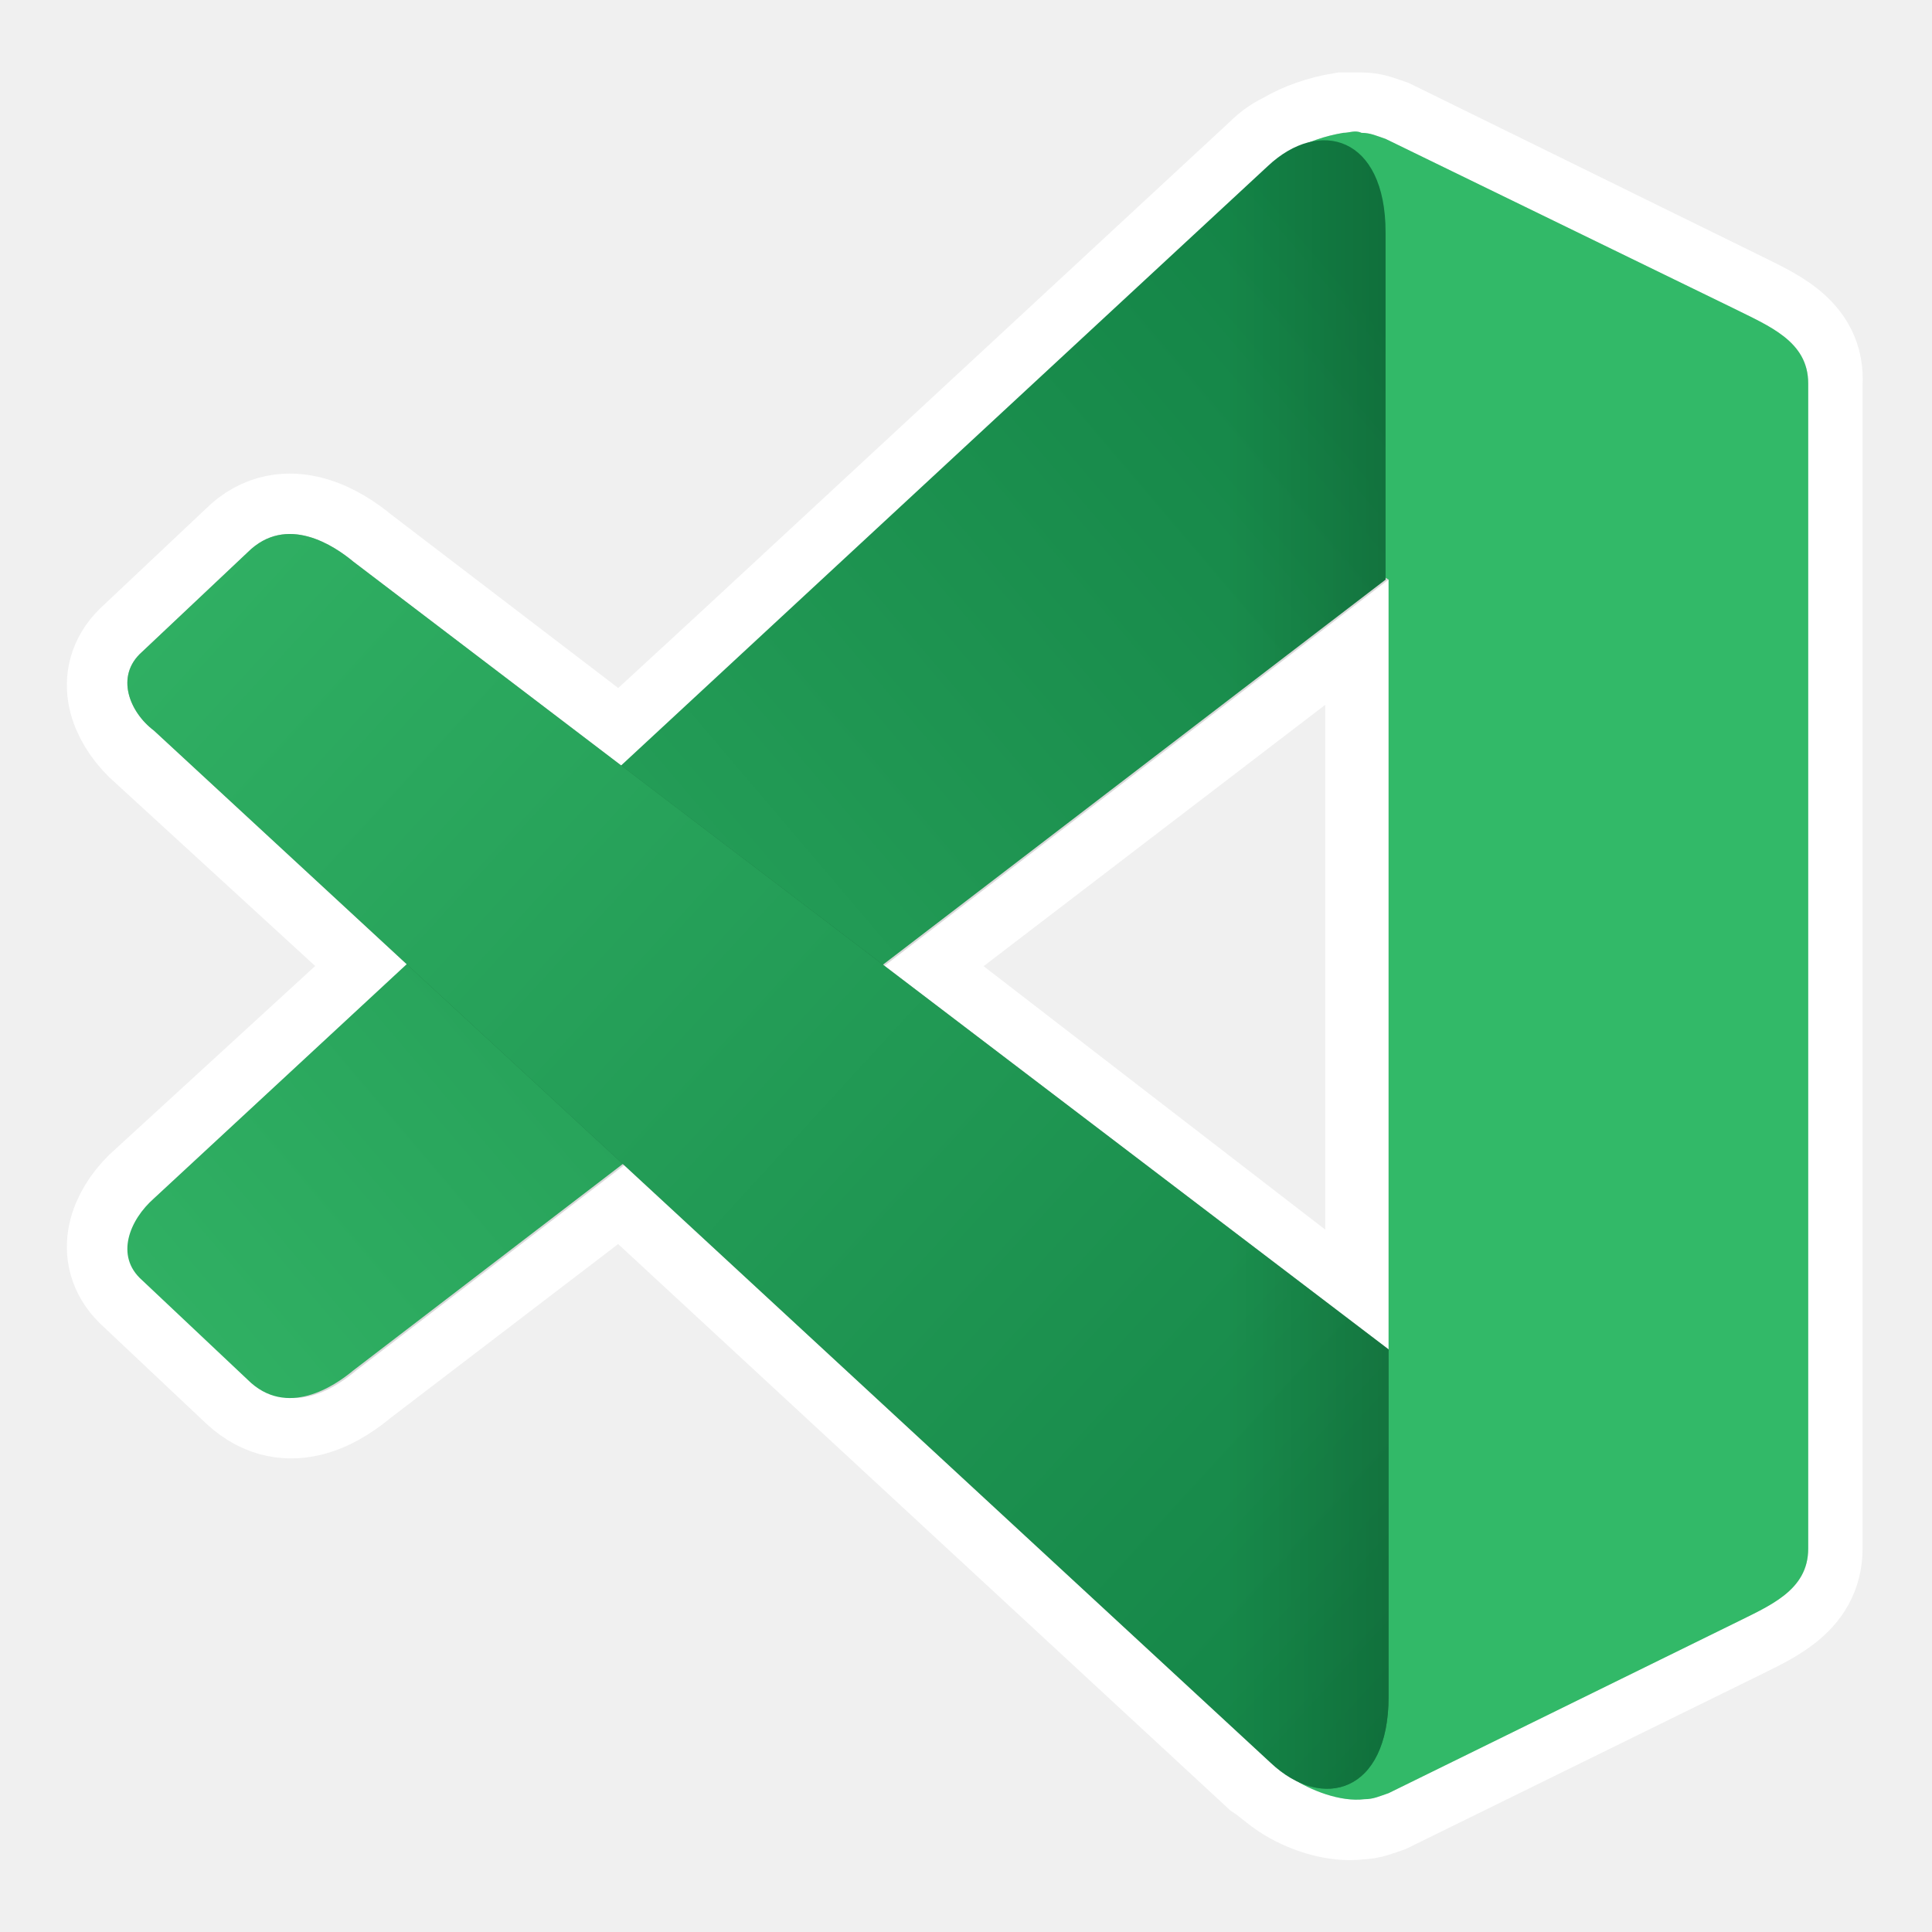
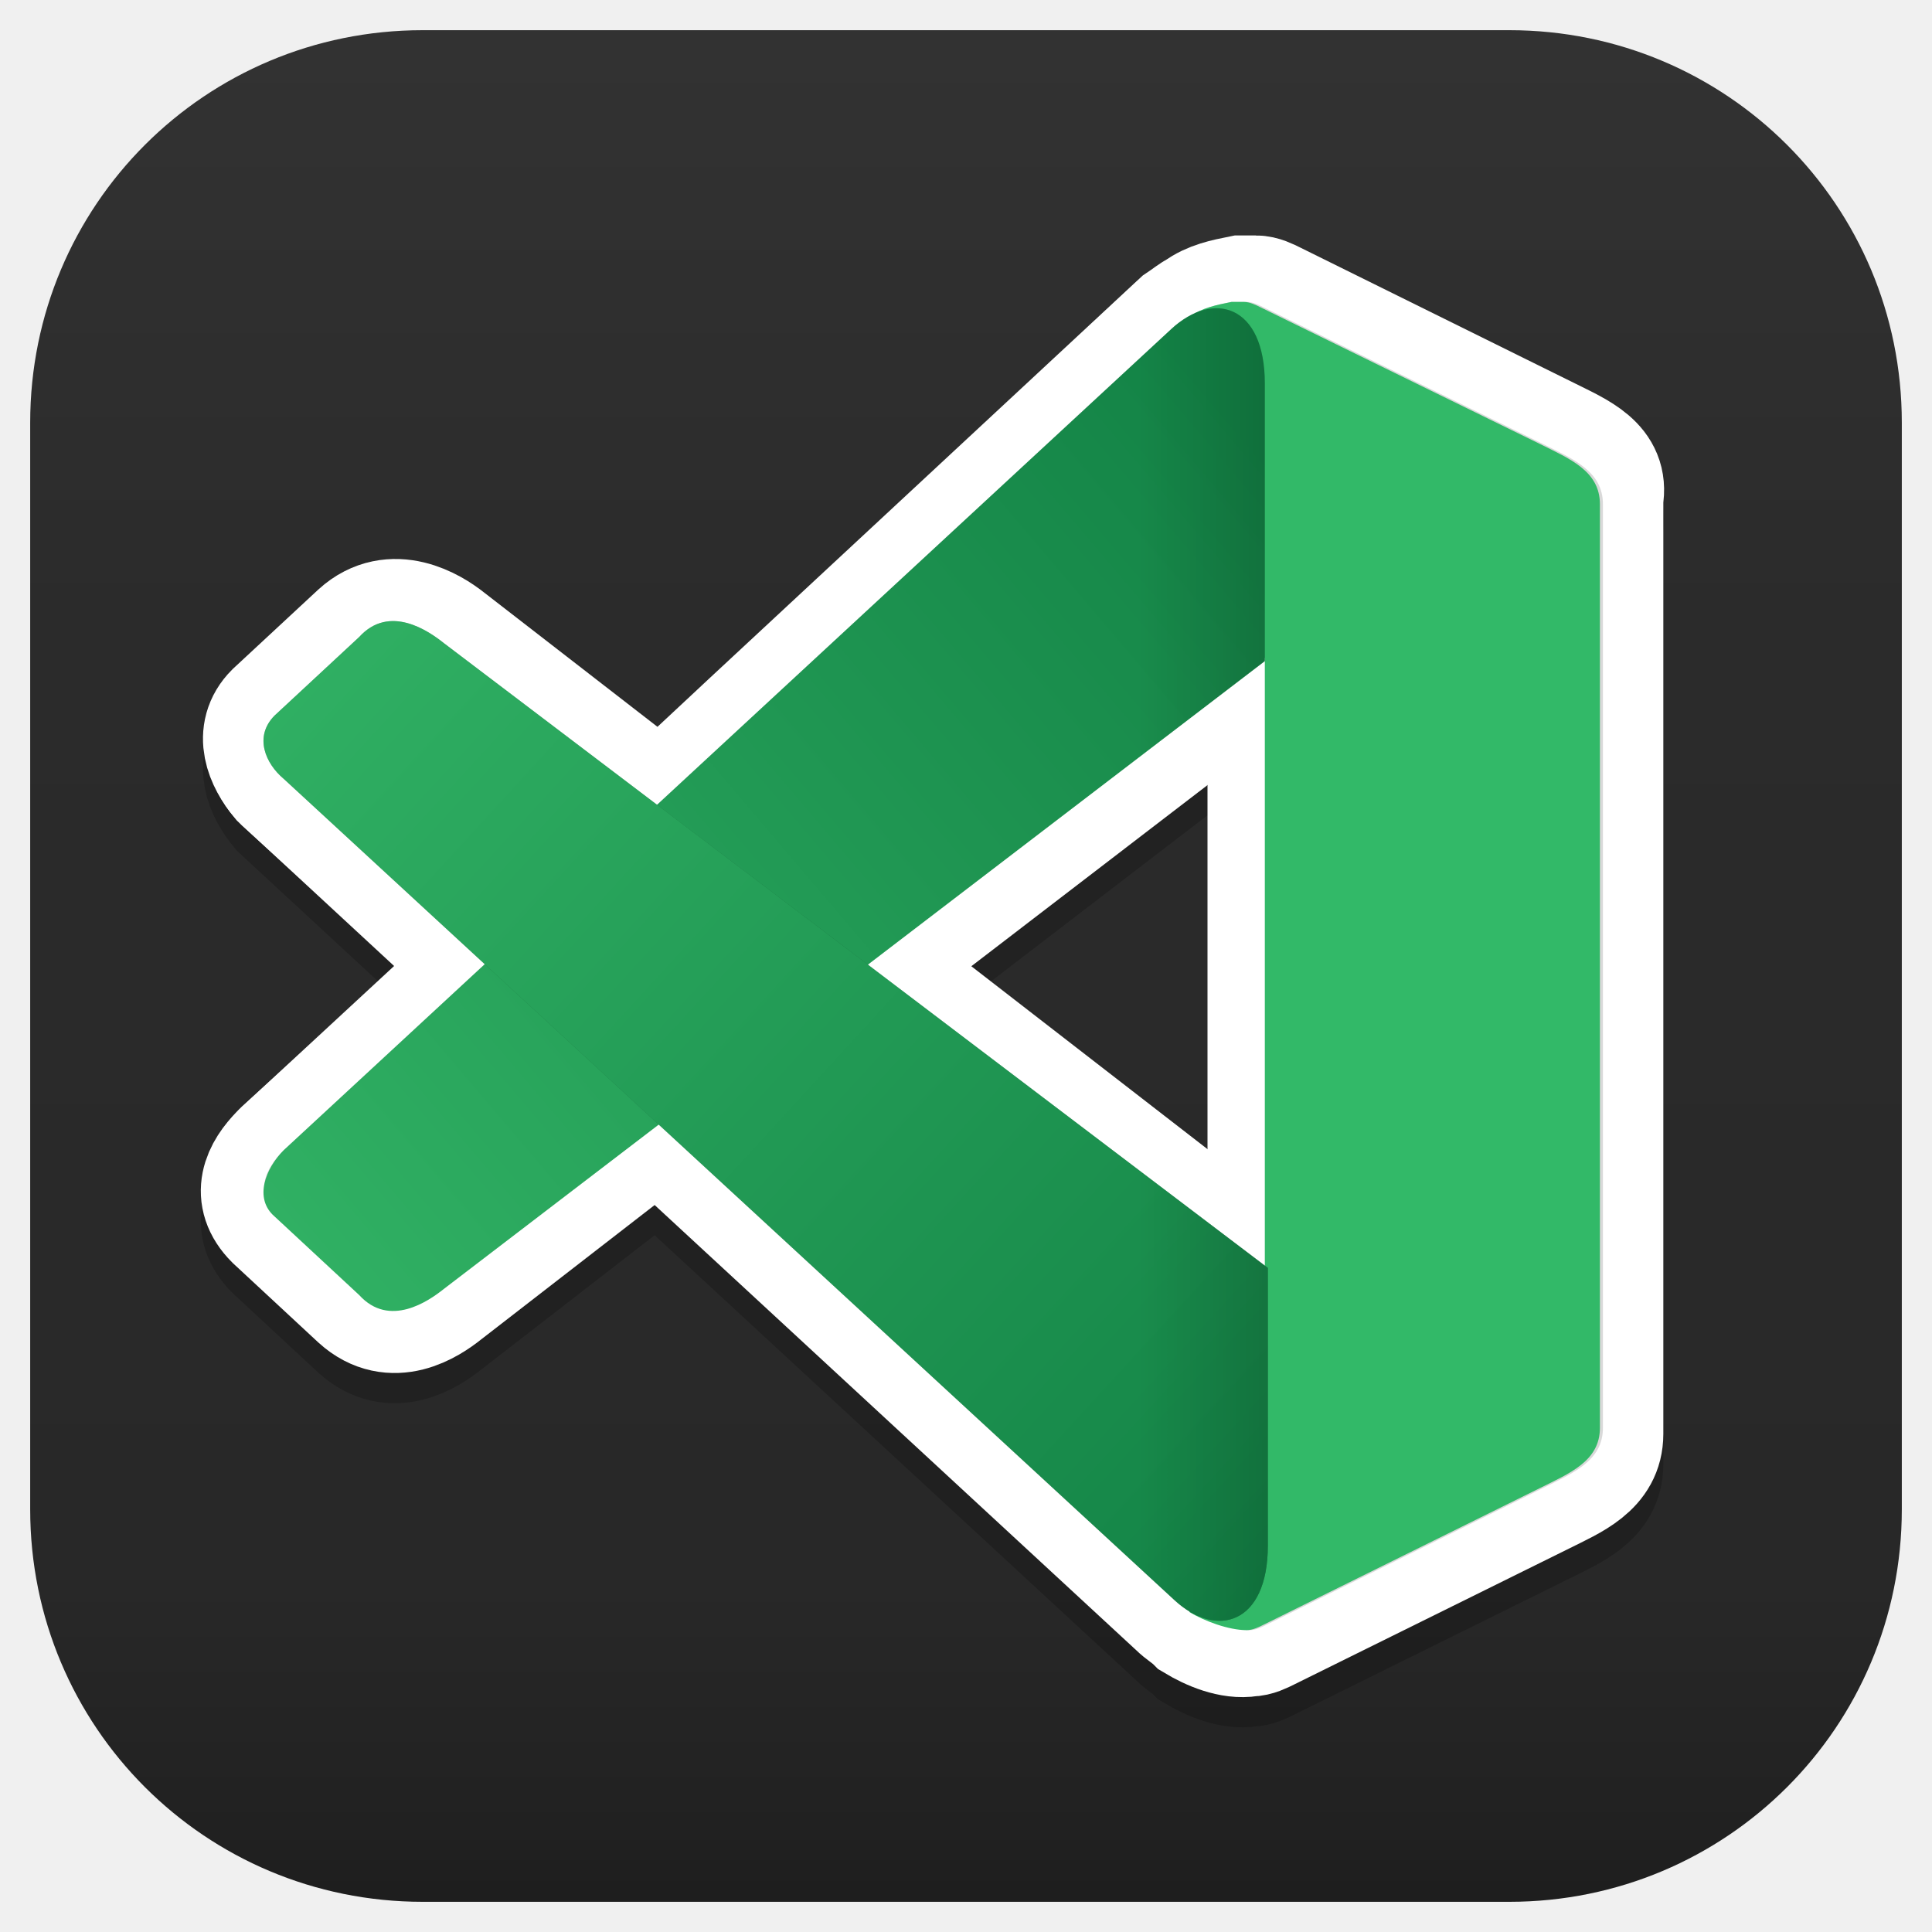
- <svg xmlns="http://www.w3.org/2000/svg" version="1.1" id="Layer_1" x="0px" y="0px" viewBox="0 0 64 64" style="enable-background:new 0 0 64 64;" xml:space="preserve">
+ <svg xmlns="http://www.w3.org/2000/svg" version="1.1" x="0px" y="0px" viewBox="0 0 64 64" style="enable-background:new 0 0 64 64;" xml:space="preserve">
  <style type="text/css">
- 	.st0{fill-rule:evenodd;clip-rule:evenodd;stroke:#FFFFFF;stroke-width:4;stroke-miterlimit:10;enable-background:new    ;}
- 	.st1{opacity:0.15;fill-rule:evenodd;clip-rule:evenodd;enable-background:new    ;}
- 	.st2{fill-rule:evenodd;clip-rule:evenodd;fill:#32B968;}
- 	.st3{fill-rule:evenodd;clip-rule:evenodd;fill:url(#SVGID_1_);}
- 	.st4{opacity:0.15;fill-rule:evenodd;clip-rule:evenodd;fill:url(#SVGID_2_);enable-background:new    ;}
- 	.st5{opacity:0.25;fill-rule:evenodd;clip-rule:evenodd;enable-background:new    ;}
- 	.st6{fill-rule:evenodd;clip-rule:evenodd;fill:url(#SVGID_3_);}
- 	.st7{opacity:0.15;fill-rule:evenodd;clip-rule:evenodd;fill:url(#SVGID_4_);enable-background:new    ;}
+ 	.st0{fill:url(#SVGID_1_);}
+ 	.st1{display:none;}
+ 	.st2{display:inline;}
+ 	.st3{opacity:0.5;}
+ 	.st4{opacity:0.2;fill-rule:evenodd;clip-rule:evenodd;stroke:#000000;stroke-width:4;stroke-miterlimit:10;}
+ 	.st5{fill-rule:evenodd;clip-rule:evenodd;stroke:#FFFFFF;stroke-width:4;stroke-miterlimit:10;}
+ 	.st6{opacity:0.15;fill-rule:evenodd;clip-rule:evenodd;enable-background:new    ;}
+ 	.st7{fill-rule:evenodd;clip-rule:evenodd;fill:#32B968;}
+ 	.st8{fill-rule:evenodd;clip-rule:evenodd;fill:url(#SVGID_2_);}
+ 	.st9{opacity:0.15;fill-rule:evenodd;clip-rule:evenodd;fill:url(#SVGID_3_);enable-background:new    ;}
+ 	.st10{opacity:0.25;fill-rule:evenodd;clip-rule:evenodd;enable-background:new    ;}
+ 	.st11{fill-rule:evenodd;clip-rule:evenodd;fill:url(#SVGID_4_);}
+ 	.st12{opacity:0.15;fill-rule:evenodd;clip-rule:evenodd;fill:url(#SVGID_5_);enable-background:new    ;}
</style>
-   <path class="st0" d="M57.3,10.2L45.9,4.6c-0.3-0.1-0.5-0.2-0.8-0.2c-0.2,0-0.4,0-0.6,0l0,0c0,0,0,0,0,0l0,0  c-0.6,0.1-1.2,0.3-1.7,0.6c-0.2,0.1-0.4,0.2-0.7,0.5L24.4,21.9l-3.8,3.5l-8.9-6.8c-0.6-0.5-2.2-1.6-3.5-0.3l-3.5,3.3  c-0.9,0.9-0.4,2,0.3,2.7l0,0l8.4,7.7L5,39.7l0,0c-0.7,0.7-1.2,1.8-0.3,2.7l3.5,3.3c1.4,1.3,2.9,0.2,3.5-0.3l8.9-6.8L42,58.4  c0.3,0.2,0.5,0.4,0.8,0.6c0.6,0.4,1.5,0.7,2.2,0.6c0.3,0,0.5-0.1,0.8-0.2l0,0c0,0,0,0,0,0l11.4-5.6c1.2-0.6,2.5-1.1,2.5-2.5V12.7  C59.8,11.3,58.5,10.8,57.3,10.2z M29.3,32l16.6-12.7v25.5L29.3,32z" />
-   <g id="Insiders" transform="translate(-46.001 .0006897)">
+   <g id="Background">
+     <g id="Background_1_">
+       <linearGradient id="SVGID_1_" gradientUnits="userSpaceOnUse" x1="32" y1="64.613" x2="32" y2="3.353" gradientTransform="matrix(1 0 0 -1 0 66)">
+         <stop offset="0" style="stop-color:#323232" />
+         <stop offset="0.315" style="stop-color:#2B2B2B" />
+         <stop offset="0.834" style="stop-color:#282828" />
+         <stop offset="0.967" style="stop-color:#212121" />
+         <stop offset="1" style="stop-color:#1E1E1E" />
+       </linearGradient>
+       <path class="st0" d="M50,63H14C6.8,63,1,57.2,1,50V14C1,6.8,6.8,1,14,1h36c7.2,0,13,5.8,13,13v36C63,57.2,57.2,63,50,63z" />
+     </g>
+   </g>
+   <g id="Guides" class="st1">
+     <g class="st2">
+       <g class="st3">
+         <g>
+ 			</g>
+       </g>
+     </g>
+   </g>
+   <g id="Icon">
+     <path class="st4" d="M51.3,15.5L42.2,11c-0.2-0.1-0.4-0.2-0.6-0.2c-0.2,0-0.3,0-0.5,0l0,0l0,0l0,0c-0.5,0.1-1,0.2-1.4,0.5   c-0.2,0.1-0.3,0.2-0.6,0.4L24.9,24.9l-3,2.8l-7.1-5.5C14.3,21.9,13,21,11.9,22l-2.8,2.6c-0.7,0.7-0.3,1.6,0.2,2.2l0,0l6.7,6.2   l-6.7,6.2l0,0c-0.6,0.6-1,1.4-0.2,2.2l2.8,2.6c1.1,1,2.3,0.2,2.8-0.2l7.1-5.5l17.2,15.9c0.2,0.2,0.4,0.3,0.6,0.5   c0.5,0.3,1.2,0.6,1.8,0.5c0.2,0,0.4-0.1,0.6-0.2l0,0l0,0l9.1-4.5c1-0.5,2-0.9,2-2v-31C53.3,16.4,52.3,16,51.3,15.5z M28.9,33   l13.3-10.2v20.5L28.9,33z" />
+     <path class="st5" d="M51.3,14.5L42.2,10c-0.2-0.1-0.4-0.2-0.6-0.2c-0.2,0-0.3,0-0.5,0l0,0l0,0l0,0c-0.5,0.1-1,0.2-1.4,0.5   c-0.2,0.1-0.3,0.2-0.6,0.4L24.9,23.9l-3,2.8l-7.1-5.5C14.3,20.8,13,20,11.9,21l-2.8,2.6c-0.7,0.7-0.3,1.6,0.2,2.2l0,0l6.7,6.2   l-6.7,6.2l0,0c-0.6,0.6-1,1.4-0.2,2.2l2.8,2.6c1.1,1,2.3,0.2,2.8-0.2l7.1-5.5l17.2,15.9c0.2,0.2,0.4,0.3,0.6,0.5   c0.5,0.3,1.2,0.6,1.8,0.5c0.2,0,0.4-0.1,0.6-0.2l0,0l0,0l9.1-4.5c1-0.5,2-0.9,2-2v-31C53.3,15.4,52.3,15,51.3,14.5z M28.9,32   l13.3-10.2v20.5L28.9,32z" />
    <g>
-       <path class="st1" d="M90.5,4.4c-0.6,0.1-1.2,0.3-1.7,0.6c0,0,0,0,0,0c-0.2,0.1-0.5,0.3-0.7,0.5l-37,34.2c-0.7,0.7-1.2,1.8-0.3,2.7    l3.5,3.3c1.4,1.3,2.9,0.2,3.5-0.3l34.2-26.2v25.5l-2.8,2.1c-2.2,1.6,0.2,10.9-0.4,12.1c0.6,0.4,1.6,0.8,2.4,0.7    c0.3,0,0.5-0.1,0.8-0.2l11.4-5.6c1.2-0.6,2.5-1.1,2.5-2.5V12.7c0-1.4-1.3-1.9-2.5-2.5L91.9,4.6c-0.3-0.1-0.5-0.2-0.8-0.2    C90.9,4.3,90.7,4.4,90.5,4.4L90.5,4.4z" />
-       <path class="st2" d="M90.5,4.4c-0.6,0.1-1.2,0.3-1.7,0.6c0.9,1.1-0.9,11.7,1.4,13.1l1.8,1.1v25.5l-2.8,2.1    c-2.2,1.6,0.2,10.9-0.4,12.1c0.6,0.4,1.6,0.8,2.4,0.7c0.3,0,0.5-0.1,0.8-0.2l11.4-5.6c1.2-0.6,2.5-1.1,2.5-2.5V12.7    c0-1.4-1.3-1.9-2.5-2.5L91.9,4.6c-0.3-0.1-0.5-0.2-0.8-0.2C90.9,4.3,90.7,4.4,90.5,4.4L90.5,4.4z" />
-       <linearGradient id="SVGID_1_" gradientUnits="userSpaceOnUse" x1="138.117" y1="55.419" x2="98.277" y2="21.569" gradientTransform="matrix(1 0 0 -1 -46.001 65.9993)">
-         <stop offset="0" style="stop-color:#138346" />
-         <stop offset="1" style="stop-color:#30B063" />
-       </linearGradient>
-       <path class="st3" d="M51.1,39.7L88,5.5c1.7-1.6,3.9-1,3.9,2.2v11.5L57.7,45.4c-0.6,0.5-2.2,1.6-3.5,0.3l-3.5-3.3    C49.8,41.6,50.3,40.4,51.1,39.7L51.1,39.7z" />
-       <linearGradient id="SVGID_2_" gradientUnits="userSpaceOnUse" x1="137.858" y1="40.486" x2="132.661" y2="40.486" gradientTransform="matrix(1 0 0 -1 -46.001 65.9993)">
-         <stop offset="0" style="stop-color:#000000" />
-         <stop offset="1" style="stop-color:#000000;stop-opacity:0" />
-       </linearGradient>
-       <path class="st4" d="M51.1,39.7L88,5.5c1.7-1.6,3.9-1,3.9,2.2v11.5L57.7,45.4c-0.6,0.5-2.2,1.6-3.5,0.3l-3.5-3.3    C49.8,41.6,50.3,40.4,51.1,39.7L51.1,39.7z" />
-       <path class="st5" d="M51.1,24.2l37,34.2c1.7,1.6,3.9,1,3.9-2.2V44.7L57.7,18.6c-0.6-0.5-2.2-1.6-3.5-0.3l-3.5,3.3    C49.8,22.4,50.3,23.6,51.1,24.2L51.1,24.2z" />
+       <path class="st5" d="M51.1,14.6L42,10.2c-0.2-0.1-0.4-0.2-0.6-0.2c-0.2,0-0.3,0-0.5,0l0,0l0,0l0,0c-0.5,0.1-1,0.2-1.4,0.5    c-0.2,0.1-0.3,0.2-0.6,0.4L24.9,24l-3,2.8l-7.1-5.4c-0.5-0.4-1.8-1.3-2.8-0.2l-2.8,2.6c-0.7,0.7-0.3,1.6,0.2,2.1l0,0l6.7,6.1    l-6.7,6.1l0,0c-0.6,0.6-1,1.4-0.2,2.1l2.8,2.6c1.1,1,2.3,0.2,2.8-0.2l7.1-5.4l17,15.8c0.2,0.2,0.4,0.3,0.6,0.5    c0.5,0.3,1.2,0.6,1.8,0.5c0.2,0,0.4-0.1,0.6-0.2l0,0l0,0l9.1-4.5c1-0.5,2-0.9,2-2V16.6C53,15.5,52,15.1,51.1,14.6z M28.8,32    L42,21.9v20.3L28.8,32z" />
+       <g id="Insiders" transform="translate(-46.001 .0006897)">
+         <g>
+           <path class="st6" d="M86.8,10c-0.5,0.1-1,0.2-1.4,0.5l0,0c-0.2,0.1-0.4,0.2-0.6,0.4L55.4,38.1c-0.6,0.6-1,1.4-0.2,2.1l2.8,2.6      c1.1,1,2.3,0.2,2.8-0.2L88,21.8v20.3l-2.2,1.7c-1.8,1.3,0.2,8.7-0.3,9.6c0.5,0.3,1.3,0.6,1.9,0.6c0.2,0,0.4-0.1,0.6-0.2l9.1-4.5      c1-0.5,2-0.9,2-2V16.7c0-1.1-1-1.5-2-2l-9.2-4.5c-0.2-0.1-0.4-0.2-0.6-0.2C87.1,10,87,10,86.8,10L86.8,10z" />
+           <path class="st7" d="M86.8,10c-0.5,0.1-1,0.2-1.4,0.5c0.7,0.9-0.7,9.3,1.1,10.4l1.4,0.9v20.3l-2.2,1.7c-1.8,1.3,0.2,8.7-0.3,9.6      c0.5,0.3,1.3,0.6,1.9,0.6c0.2,0,0.4-0.1,0.6-0.2l9.1-4.5c1-0.5,2-0.9,2-2V16.7c0-1.1-1-1.5-2-2l-9.2-4.5      c-0.2-0.1-0.4-0.2-0.6-0.2C87.1,10,87,10,86.8,10L86.8,10z" />
+           <linearGradient id="SVGID_2_" gradientUnits="userSpaceOnUse" x1="180.053" y1="648.931" x2="148.348" y2="675.869" gradientTransform="matrix(1 0 0 1 -92.002 -634)">
+             <stop offset="0" style="stop-color:#138346" />
+             <stop offset="1" style="stop-color:#30B063" />
+           </linearGradient>
+           <path class="st8" d="M55.4,38.1l29.4-27.2c1.4-1.3,3.1-0.8,3.1,1.8v9.2L60.7,42.7c-0.5,0.4-1.8,1.3-2.8,0.2l-2.8-2.6      C54.4,39.7,54.8,38.7,55.4,38.1L55.4,38.1z" />
+           <linearGradient id="SVGID_3_" gradientUnits="userSpaceOnUse" x1="179.876" y1="660.821" x2="175.741" y2="660.821" gradientTransform="matrix(1 0 0 1 -92.002 -634)">
+             <stop offset="0" style="stop-color:#000000" />
+             <stop offset="1" style="stop-color:#000000;stop-opacity:0" />
+           </linearGradient>
+           <path class="st9" d="M55.4,38.1l29.4-27.2c1.4-1.3,3.1-0.8,3.1,1.8v9.2L60.7,42.7c-0.5,0.4-1.8,1.3-2.8,0.2l-2.8-2.6      C54.4,39.7,54.8,38.7,55.4,38.1L55.4,38.1z" />
+           <path class="st10" d="M55.4,25.8L84.9,53c1.4,1.3,3.1,0.8,3.1-1.8v-9.2L60.7,21.3c-0.5-0.4-1.8-1.3-2.8-0.2l-2.8,2.6      C54.4,24.4,54.8,25.3,55.4,25.8L55.4,25.8z" />
+         </g>
+         <linearGradient id="SVGID_4_" gradientUnits="userSpaceOnUse" x1="181.832" y1="684.68" x2="148.749" y2="654.354" gradientTransform="matrix(1 0 0 1 -92.002 -634)">
+           <stop offset="0" style="stop-color:#138346" />
+           <stop offset="1" style="stop-color:#30B063" />
+         </linearGradient>
+         <path class="st11" d="M55.4,25.8L84.9,53c1.4,1.3,3.1,0.8,3.1-1.8v-9.2L60.7,21.3c-0.5-0.4-1.8-1.3-2.8-0.2l-2.8,2.6     C54.4,24.4,54.8,25.3,55.4,25.8L55.4,25.8z" />
+         <linearGradient id="SVGID_5_" gradientUnits="userSpaceOnUse" x1="179.876" y1="671.161" x2="175.741" y2="671.161" gradientTransform="matrix(1 0 0 1 -92.002 -634)">
+           <stop offset="0" style="stop-color:#000000" />
+           <stop offset="1" style="stop-color:#000000;stop-opacity:0" />
+         </linearGradient>
+         <path class="st12" d="M55.4,25.8L84.9,53c1.4,1.3,3.1,0.8,3.1-1.8v-9.2L60.7,21.3c-0.5-0.4-1.8-1.3-2.8-0.2l-2.8,2.6     C54.4,24.4,54.8,25.3,55.4,25.8L55.4,25.8z" />
+       </g>
    </g>
-     <linearGradient id="SVGID_3_" gradientUnits="userSpaceOnUse" x1="140.266" y1="10.486" x2="98.694" y2="48.593" gradientTransform="matrix(1 0 0 -1 -46.001 65.9993)">
-       <stop offset="0" style="stop-color:#138346" />
-       <stop offset="1" style="stop-color:#30B063" />
-     </linearGradient>
-     <path class="st6" d="M51.1,24.2l37,34.2c1.7,1.6,3.9,1,3.9-2.2V44.7L57.7,18.6c-0.6-0.5-2.2-1.6-3.5-0.3l-3.5,3.3   C49.8,22.4,50.3,23.6,51.1,24.2L51.1,24.2z" />
-     <linearGradient id="SVGID_4_" gradientUnits="userSpaceOnUse" x1="137.858" y1="27.529" x2="132.661" y2="27.529" gradientTransform="matrix(1 0 0 -1 -46.001 65.9993)">
-       <stop offset="0" style="stop-color:#000000" />
-       <stop offset="1" style="stop-color:#000000;stop-opacity:0" />
-     </linearGradient>
-     <path class="st7" d="M51.1,24.2l37,34.2c1.7,1.6,3.9,1,3.9-2.2V44.7L57.7,18.6c-0.6-0.5-2.2-1.6-3.5-0.3l-3.5,3.3   C49.8,22.4,50.3,23.6,51.1,24.2L51.1,24.2z" />
  </g>
</svg>
